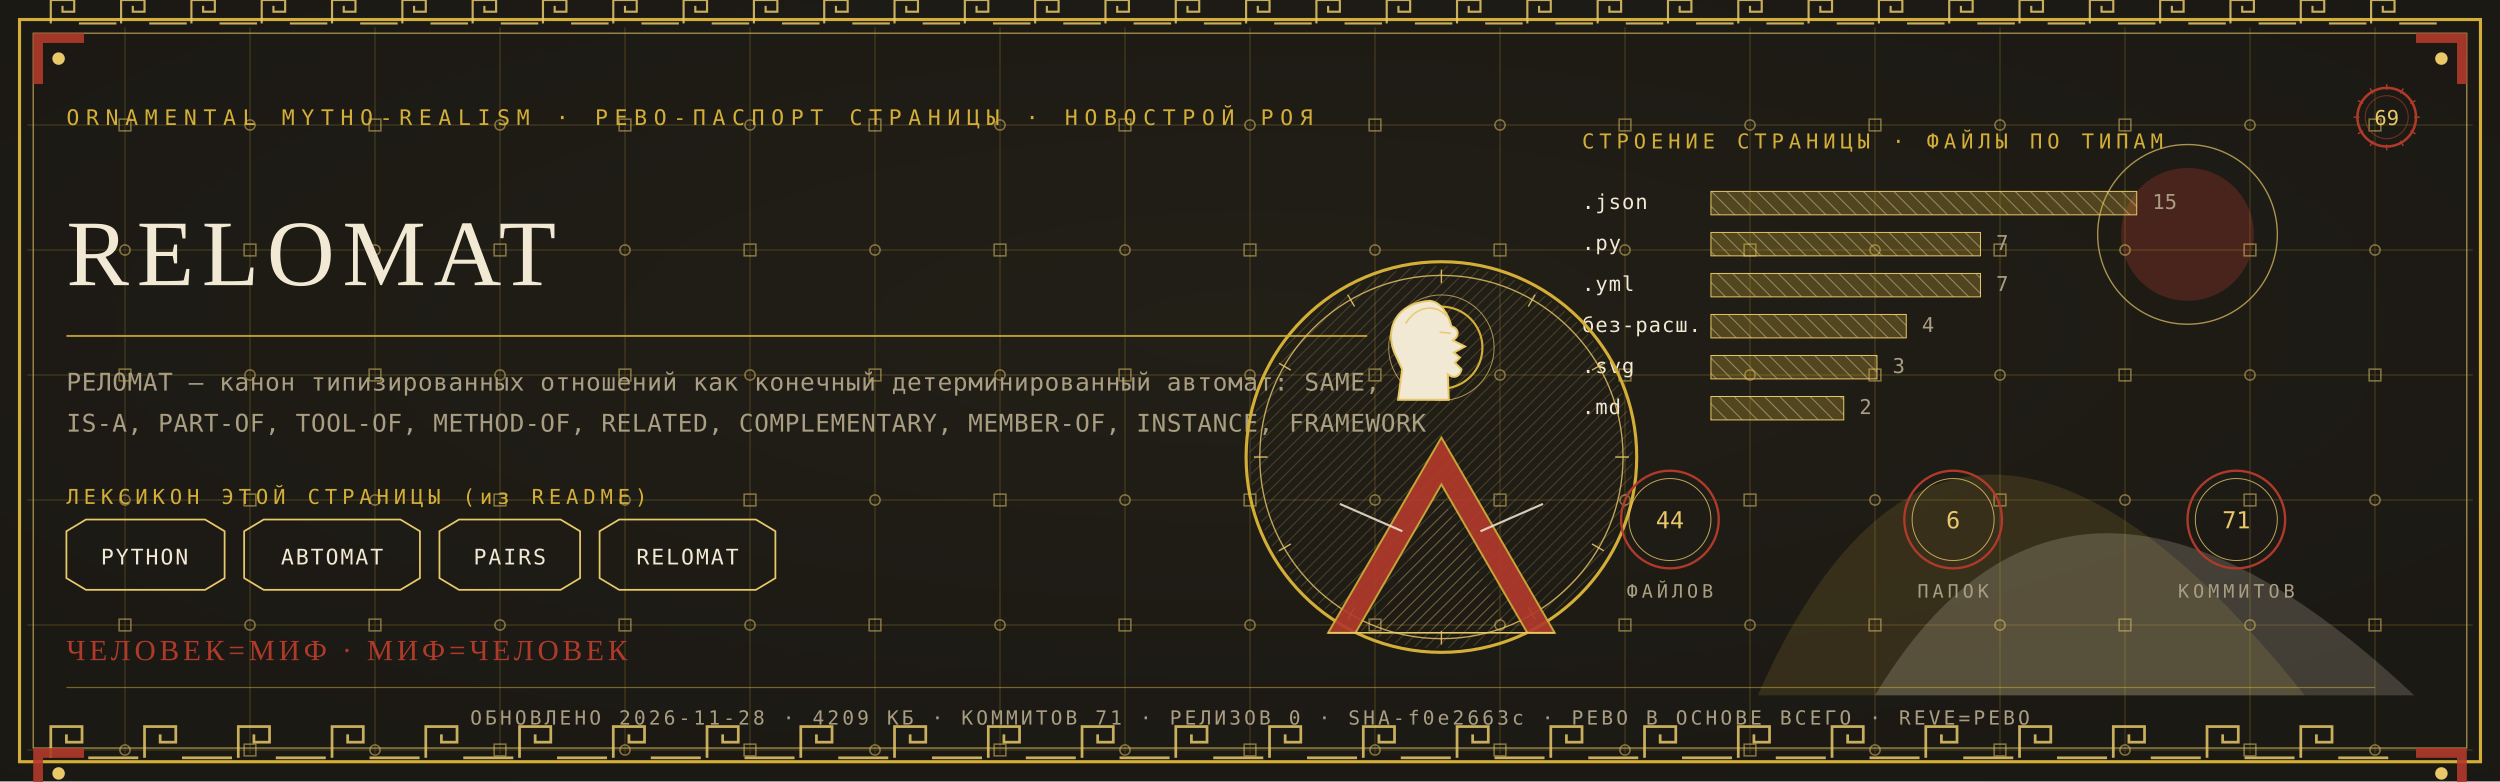
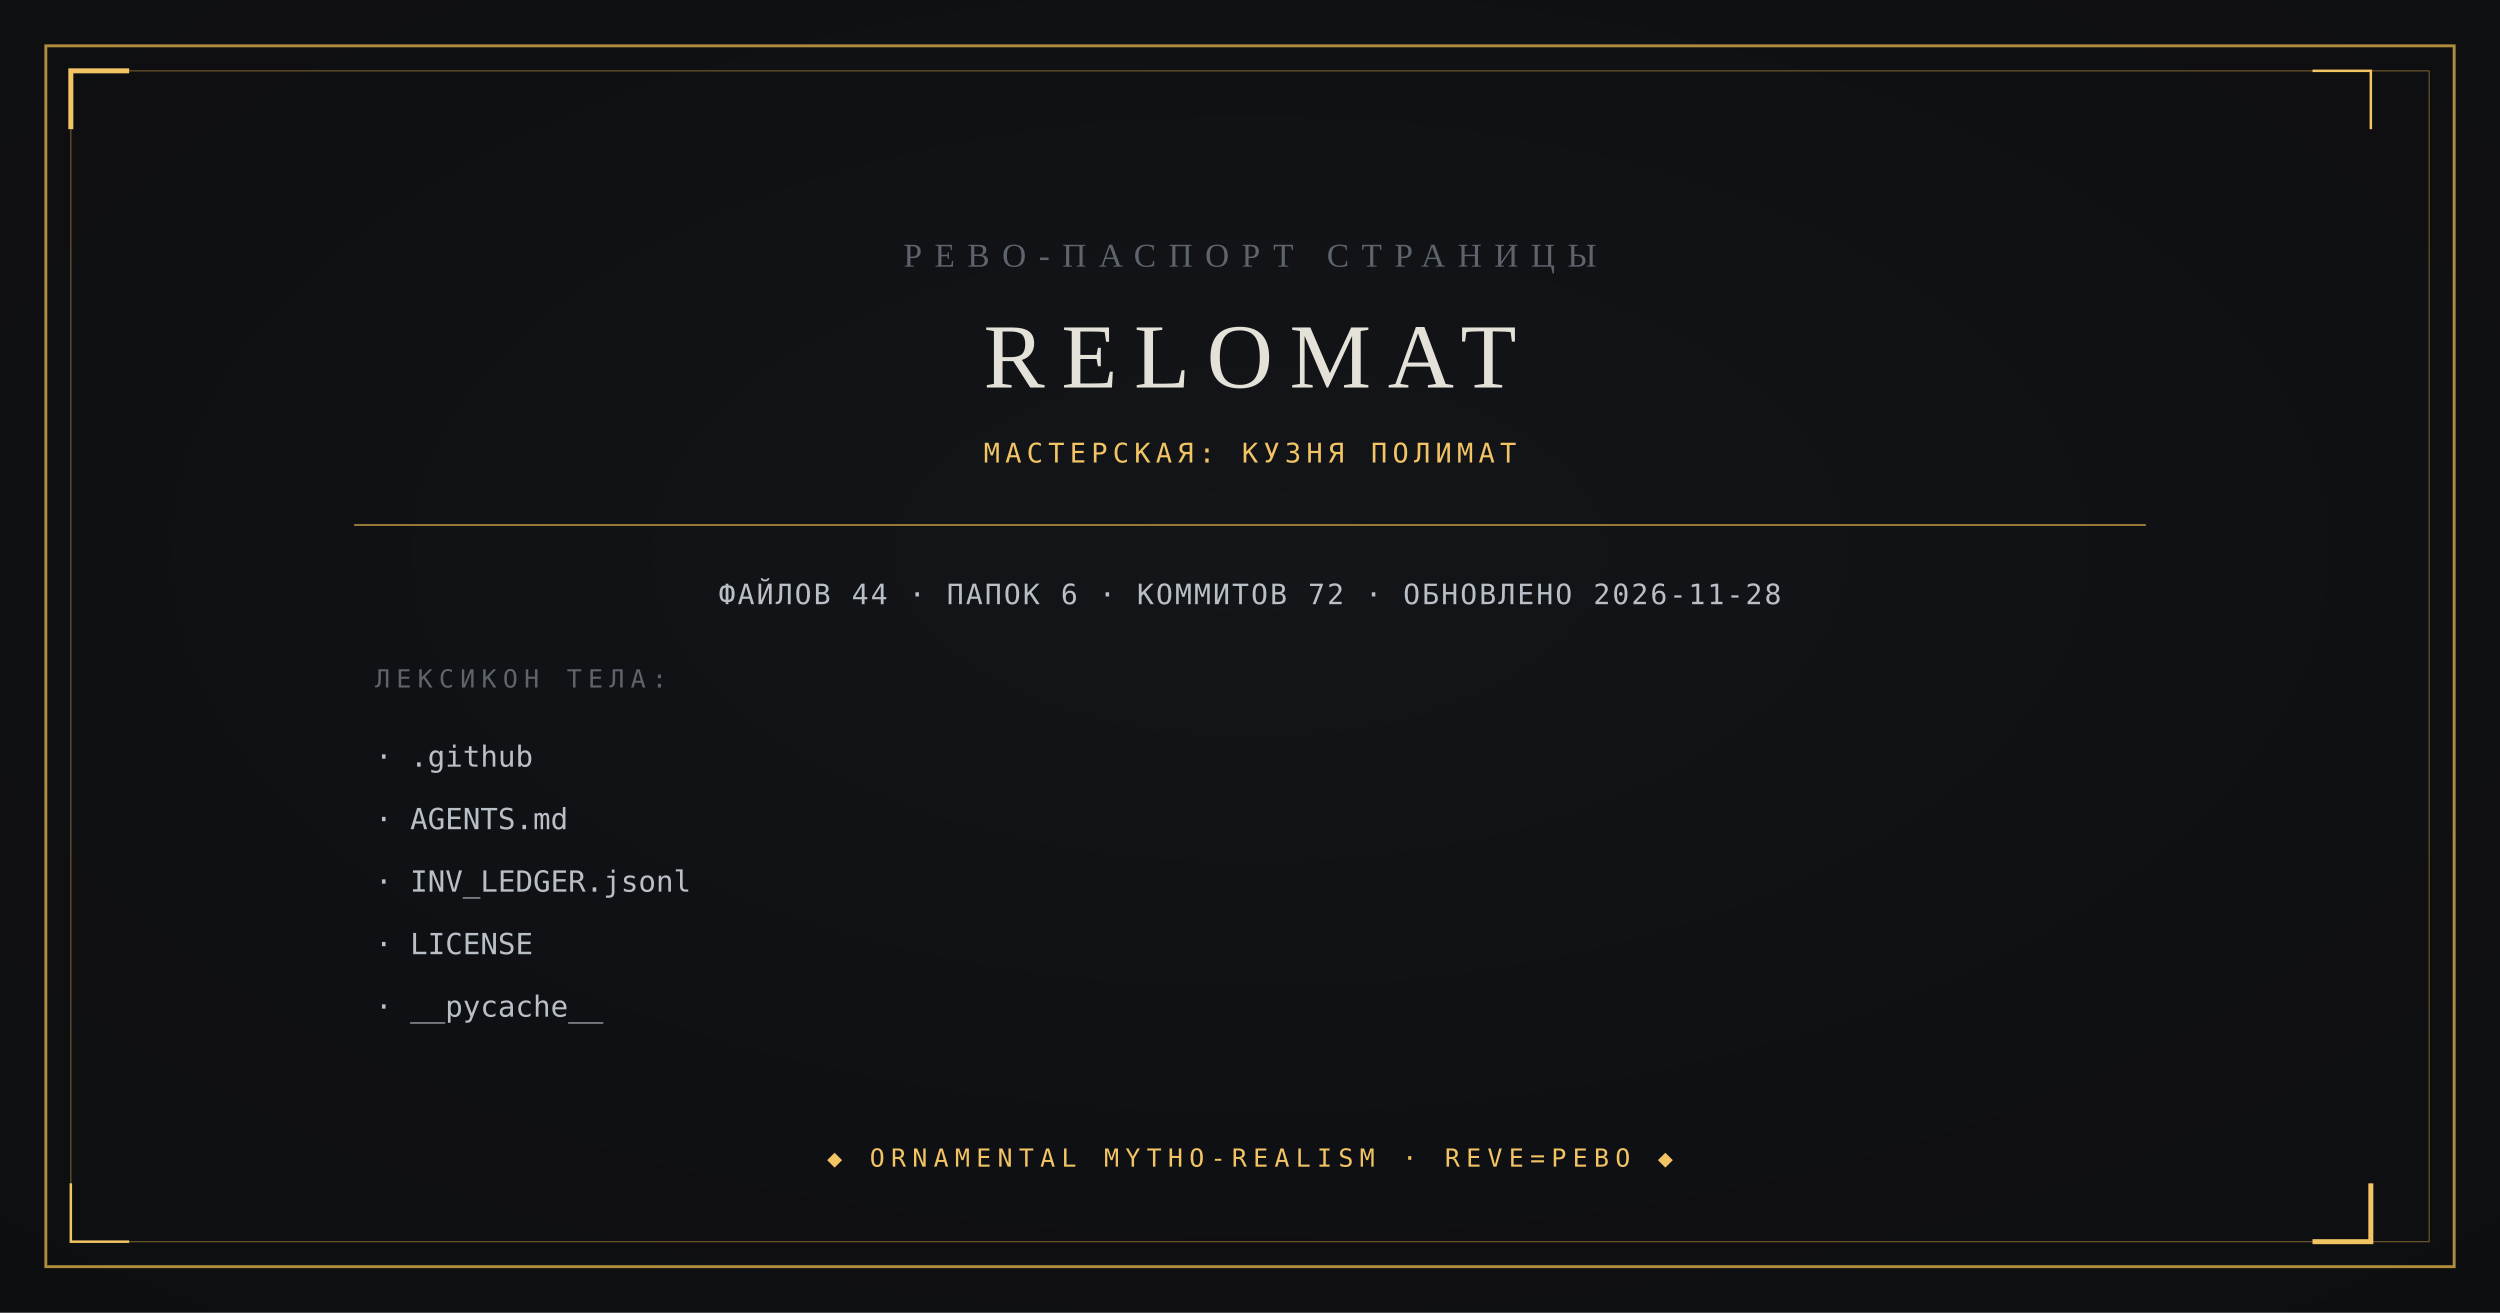
- <svg xmlns="http://www.w3.org/2000/svg" viewBox="0 0 1280 400" width="1280" height="400">
-   <defs>
-     <radialGradient id="rp69" cx="0.5" cy="0.42" r="1.1">
-       <stop offset="0" stop-color="#232017" />
-       <stop offset="1" stop-color="#171512" />
-     </radialGradient>
-     <pattern id="hatchm" width="4.2" height="4.2" patternUnits="userSpaceOnUse" patternTransform="rotate(45)">
-       <rect width="4.2" height="4.2" fill="none" />
-       <line x1="0" y1="0" x2="0" y2="4.2" stroke="#E8C868" stroke-width="0.5" />
-     </pattern>
-     <pattern id="hatchv" width="5.5" height="5.5" patternUnits="userSpaceOnUse" patternTransform="rotate(-45)">
-       <rect width="5.5" height="5.5" fill="none" />
-       <line x1="0" y1="0" x2="0" y2="5.5" stroke="#F2E9D4" stroke-width="0.5" />
-     </pattern>
-   </defs>
-   <rect width="1280" height="400" fill="#171512" />
-   <rect width="1280" height="400" fill="url(#rp69)" opacity="0.94" />
-   <path d="M 900 356 Q 1000 130 1180 356 Z" fill="#D4AF37" opacity="0.14" />
-   <path d="M 960 356 Q 1060 190 1236 356 Z" fill="#F2E9D4" opacity="0.18" />
-   <circle cx="1120" cy="120" r="34" fill="#B03A2A" opacity="0.30" />
-   <circle cx="1120" cy="120" r="46" fill="none" stroke="#E8C868" stroke-width="0.7" opacity="0.7" />
-   <g stroke="#D4AF37" stroke-width="0.45" opacity="0.30">
-     <line x1="64" y1="14" x2="64" y2="386" />
-     <line x1="128" y1="14" x2="128" y2="386" />
-     <line x1="192" y1="14" x2="192" y2="386" />
-     <line x1="256" y1="14" x2="256" y2="386" />
-     <line x1="320" y1="14" x2="320" y2="386" />
-     <line x1="384" y1="14" x2="384" y2="386" />
-     <line x1="448" y1="14" x2="448" y2="386" />
-     <line x1="512" y1="14" x2="512" y2="386" />
-     <line x1="576" y1="14" x2="576" y2="386" />
-     <line x1="640" y1="14" x2="640" y2="386" />
-     <line x1="704" y1="14" x2="704" y2="386" />
-     <line x1="768" y1="14" x2="768" y2="386" />
-     <line x1="832" y1="14" x2="832" y2="386" />
-     <line x1="896" y1="14" x2="896" y2="386" />
-     <line x1="960" y1="14" x2="960" y2="386" />
-     <line x1="1024" y1="14" x2="1024" y2="386" />
-     <line x1="1088" y1="14" x2="1088" y2="386" />
-     <line x1="1152" y1="14" x2="1152" y2="386" />
-     <line x1="1216" y1="14" x2="1216" y2="386" />
-     <line x1="14" y1="64" x2="1266" y2="64" />
-     <line x1="14" y1="128" x2="1266" y2="128" />
-     <line x1="14" y1="192" x2="1266" y2="192" />
-     <line x1="14" y1="256" x2="1266" y2="256" />
-     <line x1="14" y1="320" x2="1266" y2="320" />
-     <line x1="14" y1="384" x2="1266" y2="384" />
-   </g>
-   <g fill="none" stroke="#E8C868" stroke-width="0.8" opacity="0.5">
-     <rect x="61" y="61" width="6" height="6" />
-     <circle cx="64" cy="128" r="2.6" />
-     <rect x="61" y="189" width="6" height="6" />
-     <circle cx="64" cy="256" r="2.6" />
-     <rect x="61" y="317" width="6" height="6" />
-     <circle cx="64" cy="384" r="2.6" />
-     <circle cx="128" cy="64" r="2.6" />
-     <rect x="125" y="125" width="6" height="6" />
-     <circle cx="128" cy="192" r="2.6" />
-     <rect x="125" y="253" width="6" height="6" />
-     <circle cx="128" cy="320" r="2.6" />
-     <rect x="125" y="381" width="6" height="6" />
-     <rect x="189" y="61" width="6" height="6" />
-     <circle cx="192" cy="128" r="2.6" />
-     <rect x="189" y="189" width="6" height="6" />
-     <circle cx="192" cy="256" r="2.6" />
-     <rect x="189" y="317" width="6" height="6" />
-     <circle cx="192" cy="384" r="2.6" />
-     <circle cx="256" cy="64" r="2.6" />
-     <rect x="253" y="125" width="6" height="6" />
-     <circle cx="256" cy="192" r="2.6" />
-     <rect x="253" y="253" width="6" height="6" />
-     <circle cx="256" cy="320" r="2.6" />
-     <rect x="253" y="381" width="6" height="6" />
-     <rect x="317" y="61" width="6" height="6" />
-     <circle cx="320" cy="128" r="2.6" />
-     <rect x="317" y="189" width="6" height="6" />
-     <circle cx="320" cy="256" r="2.6" />
-     <rect x="317" y="317" width="6" height="6" />
-     <circle cx="320" cy="384" r="2.6" />
-     <circle cx="384" cy="64" r="2.6" />
-     <rect x="381" y="125" width="6" height="6" />
-     <circle cx="384" cy="192" r="2.6" />
-     <rect x="381" y="253" width="6" height="6" />
-     <circle cx="384" cy="320" r="2.6" />
-     <rect x="381" y="381" width="6" height="6" />
-     <rect x="445" y="61" width="6" height="6" />
-     <circle cx="448" cy="128" r="2.6" />
-     <rect x="445" y="189" width="6" height="6" />
-     <circle cx="448" cy="256" r="2.6" />
-     <rect x="445" y="317" width="6" height="6" />
-     <circle cx="448" cy="384" r="2.6" />
-     <circle cx="512" cy="64" r="2.6" />
-     <rect x="509" y="125" width="6" height="6" />
-     <circle cx="512" cy="192" r="2.6" />
-     <rect x="509" y="253" width="6" height="6" />
-     <circle cx="512" cy="320" r="2.6" />
-     <rect x="509" y="381" width="6" height="6" />
-     <rect x="573" y="61" width="6" height="6" />
-     <circle cx="576" cy="128" r="2.6" />
-     <rect x="573" y="189" width="6" height="6" />
-     <circle cx="576" cy="256" r="2.6" />
-     <rect x="573" y="317" width="6" height="6" />
-     <circle cx="576" cy="384" r="2.6" />
-     <circle cx="640" cy="64" r="2.6" />
-     <rect x="637" y="125" width="6" height="6" />
-     <circle cx="640" cy="192" r="2.6" />
-     <rect x="637" y="253" width="6" height="6" />
-     <circle cx="640" cy="320" r="2.6" />
-     <rect x="637" y="381" width="6" height="6" />
-     <rect x="701" y="61" width="6" height="6" />
-     <circle cx="704" cy="128" r="2.6" />
-     <rect x="701" y="189" width="6" height="6" />
-     <circle cx="704" cy="256" r="2.6" />
-     <rect x="701" y="317" width="6" height="6" />
-     <circle cx="704" cy="384" r="2.6" />
-     <circle cx="768" cy="64" r="2.6" />
-     <rect x="765" y="125" width="6" height="6" />
-     <circle cx="768" cy="192" r="2.6" />
-     <rect x="765" y="253" width="6" height="6" />
-     <circle cx="768" cy="320" r="2.6" />
-     <rect x="765" y="381" width="6" height="6" />
-     <rect x="829" y="61" width="6" height="6" />
-     <circle cx="832" cy="128" r="2.6" />
-     <rect x="829" y="189" width="6" height="6" />
-     <circle cx="832" cy="256" r="2.6" />
-     <rect x="829" y="317" width="6" height="6" />
-     <circle cx="832" cy="384" r="2.6" />
-     <circle cx="896" cy="64" r="2.6" />
-     <rect x="893" y="125" width="6" height="6" />
-     <circle cx="896" cy="192" r="2.6" />
-     <rect x="893" y="253" width="6" height="6" />
-     <circle cx="896" cy="320" r="2.6" />
-     <rect x="893" y="381" width="6" height="6" />
-     <rect x="957" y="61" width="6" height="6" />
-     <circle cx="960" cy="128" r="2.6" />
-     <rect x="957" y="189" width="6" height="6" />
-     <circle cx="960" cy="256" r="2.6" />
-     <rect x="957" y="317" width="6" height="6" />
-     <circle cx="960" cy="384" r="2.6" />
-     <circle cx="1024" cy="64" r="2.6" />
-     <rect x="1021" y="125" width="6" height="6" />
-     <circle cx="1024" cy="192" r="2.6" />
-     <rect x="1021" y="253" width="6" height="6" />
-     <circle cx="1024" cy="320" r="2.6" />
-     <rect x="1021" y="381" width="6" height="6" />
-     <rect x="1085" y="61" width="6" height="6" />
-     <circle cx="1088" cy="128" r="2.6" />
-     <rect x="1085" y="189" width="6" height="6" />
-     <circle cx="1088" cy="256" r="2.6" />
-     <rect x="1085" y="317" width="6" height="6" />
-     <circle cx="1088" cy="384" r="2.6" />
-     <circle cx="1152" cy="64" r="2.6" />
-     <rect x="1149" y="125" width="6" height="6" />
-     <circle cx="1152" cy="192" r="2.6" />
-     <rect x="1149" y="253" width="6" height="6" />
-     <circle cx="1152" cy="320" r="2.6" />
-     <rect x="1149" y="381" width="6" height="6" />
-     <rect x="1213" y="61" width="6" height="6" />
-     <circle cx="1216" cy="128" r="2.6" />
-     <rect x="1213" y="189" width="6" height="6" />
-     <circle cx="1216" cy="256" r="2.6" />
-     <rect x="1213" y="317" width="6" height="6" />
-     <circle cx="1216" cy="384" r="2.6" />
-   </g>
-   <rect x="10" y="10" width="1260" height="380" fill="none" stroke="#D4AF37" stroke-width="1.6" />
-   <rect x="17" y="17" width="1246" height="366" fill="none" stroke="#E8C868" stroke-width="0.6" opacity="0.75" />
-   <g fill="none" stroke="#E8C868" stroke-width="1.4" opacity="0.85">
-     <path d="M 26 388 L 26 372 L 42 372 L 42 380.0 L 34.0 380.0 L 34.0 376.0" />
-     <line x1="45.2" y1="388" x2="70.8" y2="388" />
-     <path d="M 74 388 L 74 372 L 90 372 L 90 380.0 L 82.0 380.0 L 82.0 376.0" />
-     <line x1="93.2" y1="388" x2="118.8" y2="388" />
-     <path d="M 122 388 L 122 372 L 138 372 L 138 380.0 L 130.0 380.0 L 130.0 376.0" />
-     <line x1="141.2" y1="388" x2="166.8" y2="388" />
-     <path d="M 170 388 L 170 372 L 186 372 L 186 380.0 L 178.0 380.0 L 178.0 376.0" />
-     <line x1="189.2" y1="388" x2="214.8" y2="388" />
-     <path d="M 218 388 L 218 372 L 234 372 L 234 380.0 L 226.0 380.0 L 226.0 376.0" />
-     <line x1="237.2" y1="388" x2="262.8" y2="388" />
-     <path d="M 266 388 L 266 372 L 282 372 L 282 380.0 L 274.0 380.0 L 274.0 376.0" />
-     <line x1="285.2" y1="388" x2="310.8" y2="388" />
-     <path d="M 314 388 L 314 372 L 330 372 L 330 380.0 L 322.0 380.0 L 322.0 376.0" />
-     <line x1="333.2" y1="388" x2="358.8" y2="388" />
-     <path d="M 362 388 L 362 372 L 378 372 L 378 380.0 L 370.0 380.0 L 370.0 376.0" />
-     <line x1="381.2" y1="388" x2="406.8" y2="388" />
-     <path d="M 410 388 L 410 372 L 426 372 L 426 380.0 L 418.0 380.0 L 418.0 376.0" />
-     <line x1="429.2" y1="388" x2="454.8" y2="388" />
-     <path d="M 458 388 L 458 372 L 474 372 L 474 380.0 L 466.0 380.0 L 466.0 376.0" />
-     <line x1="477.2" y1="388" x2="502.8" y2="388" />
-     <path d="M 506 388 L 506 372 L 522 372 L 522 380.0 L 514.0 380.0 L 514.0 376.0" />
-     <line x1="525.2" y1="388" x2="550.8" y2="388" />
-     <path d="M 554 388 L 554 372 L 570 372 L 570 380.0 L 562.0 380.0 L 562.0 376.0" />
-     <line x1="573.2" y1="388" x2="598.8" y2="388" />
-     <path d="M 602 388 L 602 372 L 618 372 L 618 380.0 L 610.0 380.0 L 610.0 376.0" />
-     <line x1="621.2" y1="388" x2="646.8" y2="388" />
-     <path d="M 650 388 L 650 372 L 666 372 L 666 380.0 L 658.0 380.0 L 658.0 376.0" />
-     <line x1="669.2" y1="388" x2="694.8" y2="388" />
-     <path d="M 698 388 L 698 372 L 714 372 L 714 380.0 L 706.0 380.0 L 706.0 376.0" />
-     <line x1="717.2" y1="388" x2="742.8" y2="388" />
-     <path d="M 746 388 L 746 372 L 762 372 L 762 380.0 L 754.0 380.0 L 754.0 376.0" />
-     <line x1="765.2" y1="388" x2="790.8" y2="388" />
-     <path d="M 794 388 L 794 372 L 810 372 L 810 380.0 L 802.0 380.0 L 802.0 376.0" />
-     <line x1="813.2" y1="388" x2="838.8" y2="388" />
-     <path d="M 842 388 L 842 372 L 858 372 L 858 380.0 L 850.0 380.0 L 850.0 376.0" />
-     <line x1="861.2" y1="388" x2="886.8" y2="388" />
-     <path d="M 890 388 L 890 372 L 906 372 L 906 380.0 L 898.0 380.0 L 898.0 376.0" />
-     <line x1="909.2" y1="388" x2="934.8" y2="388" />
-     <path d="M 938 388 L 938 372 L 954 372 L 954 380.0 L 946.0 380.0 L 946.0 376.0" />
-     <line x1="957.2" y1="388" x2="982.8" y2="388" />
-     <path d="M 986 388 L 986 372 L 1002 372 L 1002 380.0 L 994.0 380.0 L 994.0 376.0" />
-     <line x1="1005.2" y1="388" x2="1030.8" y2="388" />
-     <path d="M 1034 388 L 1034 372 L 1050 372 L 1050 380.0 L 1042.0 380.0 L 1042.0 376.0" />
-     <line x1="1053.2" y1="388" x2="1078.8" y2="388" />
-     <path d="M 1082 388 L 1082 372 L 1098 372 L 1098 380.0 L 1090.0 380.0 L 1090.0 376.0" />
-     <line x1="1101.2" y1="388" x2="1126.8" y2="388" />
-     <path d="M 1130 388 L 1130 372 L 1146 372 L 1146 380.0 L 1138.0 380.0 L 1138.0 376.0" />
-     <line x1="1149.2" y1="388" x2="1174.8" y2="388" />
-     <path d="M 1178 388 L 1178 372 L 1194 372 L 1194 380.0 L 1186.0 380.0 L 1186.0 376.0" />
-     <line x1="1197.2" y1="388" x2="1222.8" y2="388" />
-   </g>
-   <g fill="none" stroke="#E8C868" stroke-width="1.1" opacity="0.85">
-     <path d="M 26 12 L 26 0 L 38 0 L 38 6.0 L 32.0 6.0 L 32.0 3.0" />
-     <line x1="40.4" y1="12" x2="59.6" y2="12" />
-     <path d="M 62 12 L 62 0 L 74 0 L 74 6.0 L 68.0 6.0 L 68.0 3.0" />
-     <line x1="76.4" y1="12" x2="95.6" y2="12" />
-     <path d="M 98 12 L 98 0 L 110 0 L 110 6.0 L 104.0 6.0 L 104.0 3.0" />
-     <line x1="112.4" y1="12" x2="131.6" y2="12" />
-     <path d="M 134 12 L 134 0 L 146 0 L 146 6.0 L 140.0 6.0 L 140.0 3.0" />
-     <line x1="148.4" y1="12" x2="167.6" y2="12" />
-     <path d="M 170 12 L 170 0 L 182 0 L 182 6.0 L 176.0 6.0 L 176.0 3.0" />
-     <line x1="184.4" y1="12" x2="203.6" y2="12" />
-     <path d="M 206 12 L 206 0 L 218 0 L 218 6.0 L 212.0 6.0 L 212.0 3.0" />
-     <line x1="220.4" y1="12" x2="239.6" y2="12" />
-     <path d="M 242 12 L 242 0 L 254 0 L 254 6.0 L 248.0 6.0 L 248.0 3.0" />
-     <line x1="256.4" y1="12" x2="275.6" y2="12" />
-     <path d="M 278 12 L 278 0 L 290 0 L 290 6.0 L 284.0 6.0 L 284.0 3.0" />
-     <line x1="292.4" y1="12" x2="311.6" y2="12" />
-     <path d="M 314 12 L 314 0 L 326 0 L 326 6.0 L 320.0 6.0 L 320.0 3.0" />
-     <line x1="328.4" y1="12" x2="347.6" y2="12" />
-     <path d="M 350 12 L 350 0 L 362 0 L 362 6.0 L 356.0 6.0 L 356.0 3.0" />
-     <line x1="364.4" y1="12" x2="383.6" y2="12" />
-     <path d="M 386 12 L 386 0 L 398 0 L 398 6.0 L 392.0 6.0 L 392.0 3.0" />
-     <line x1="400.4" y1="12" x2="419.6" y2="12" />
-     <path d="M 422 12 L 422 0 L 434 0 L 434 6.0 L 428.0 6.0 L 428.0 3.0" />
-     <line x1="436.4" y1="12" x2="455.6" y2="12" />
-     <path d="M 458 12 L 458 0 L 470 0 L 470 6.0 L 464.0 6.0 L 464.0 3.0" />
-     <line x1="472.4" y1="12" x2="491.6" y2="12" />
-     <path d="M 494 12 L 494 0 L 506 0 L 506 6.0 L 500.0 6.0 L 500.0 3.0" />
-     <line x1="508.4" y1="12" x2="527.6" y2="12" />
-     <path d="M 530 12 L 530 0 L 542 0 L 542 6.0 L 536.0 6.0 L 536.0 3.0" />
-     <line x1="544.4" y1="12" x2="563.6" y2="12" />
-     <path d="M 566 12 L 566 0 L 578 0 L 578 6.0 L 572.0 6.0 L 572.0 3.0" />
-     <line x1="580.4" y1="12" x2="599.6" y2="12" />
-     <path d="M 602 12 L 602 0 L 614 0 L 614 6.0 L 608.0 6.0 L 608.0 3.0" />
-     <line x1="616.4" y1="12" x2="635.6" y2="12" />
-     <path d="M 638 12 L 638 0 L 650 0 L 650 6.0 L 644.0 6.0 L 644.0 3.0" />
-     <line x1="652.4" y1="12" x2="671.6" y2="12" />
-     <path d="M 674 12 L 674 0 L 686 0 L 686 6.0 L 680.0 6.0 L 680.0 3.0" />
-     <line x1="688.4" y1="12" x2="707.6" y2="12" />
-     <path d="M 710 12 L 710 0 L 722 0 L 722 6.0 L 716.0 6.0 L 716.0 3.0" />
-     <line x1="724.4" y1="12" x2="743.6" y2="12" />
-     <path d="M 746 12 L 746 0 L 758 0 L 758 6.0 L 752.0 6.0 L 752.0 3.0" />
-     <line x1="760.4" y1="12" x2="779.6" y2="12" />
-     <path d="M 782 12 L 782 0 L 794 0 L 794 6.0 L 788.0 6.0 L 788.0 3.0" />
-     <line x1="796.4" y1="12" x2="815.6" y2="12" />
-     <path d="M 818 12 L 818 0 L 830 0 L 830 6.0 L 824.0 6.0 L 824.0 3.0" />
-     <line x1="832.4" y1="12" x2="851.6" y2="12" />
-     <path d="M 854 12 L 854 0 L 866 0 L 866 6.0 L 860.0 6.0 L 860.0 3.0" />
-     <line x1="868.4" y1="12" x2="887.6" y2="12" />
-     <path d="M 890 12 L 890 0 L 902 0 L 902 6.0 L 896.0 6.0 L 896.0 3.0" />
-     <line x1="904.4" y1="12" x2="923.6" y2="12" />
-     <path d="M 926 12 L 926 0 L 938 0 L 938 6.0 L 932.0 6.0 L 932.0 3.0" />
-     <line x1="940.4" y1="12" x2="959.6" y2="12" />
-     <path d="M 962 12 L 962 0 L 974 0 L 974 6.0 L 968.0 6.0 L 968.0 3.0" />
-     <line x1="976.4" y1="12" x2="995.6" y2="12" />
-     <path d="M 998 12 L 998 0 L 1010 0 L 1010 6.0 L 1004.0 6.0 L 1004.0 3.0" />
-     <line x1="1012.4" y1="12" x2="1031.6" y2="12" />
-     <path d="M 1034 12 L 1034 0 L 1046 0 L 1046 6.0 L 1040.0 6.0 L 1040.0 3.0" />
-     <line x1="1048.4" y1="12" x2="1067.6" y2="12" />
-     <path d="M 1070 12 L 1070 0 L 1082 0 L 1082 6.0 L 1076.0 6.0 L 1076.0 3.0" />
-     <line x1="1084.4" y1="12" x2="1103.6" y2="12" />
-     <path d="M 1106 12 L 1106 0 L 1118 0 L 1118 6.0 L 1112.0 6.0 L 1112.0 3.0" />
-     <line x1="1120.4" y1="12" x2="1139.6" y2="12" />
-     <path d="M 1142 12 L 1142 0 L 1154 0 L 1154 6.0 L 1148.0 6.0 L 1148.0 3.0" />
-     <line x1="1156.4" y1="12" x2="1175.6" y2="12" />
-     <path d="M 1178 12 L 1178 0 L 1190 0 L 1190 6.0 L 1184.0 6.0 L 1184.0 3.0" />
-     <line x1="1192.4" y1="12" x2="1211.6" y2="12" />
-     <path d="M 1214 12 L 1214 0 L 1226 0 L 1226 6.0 L 1220.0 6.0 L 1220.0 3.0" />
-     <line x1="1228.4" y1="12" x2="1247.6" y2="12" />
-   </g>
-   <g transform="translate(17,17) scale(1,1)">
-     <path d="M 0 0 L 26 0 L 26 5 L 5 5 L 5 26 L 0 26 Z" fill="#B03A2A" opacity="0.9" />
-     <circle cx="13" cy="13" r="3.2" fill="#E8C868" />
-   </g>
-   <g transform="translate(1263,17) scale(-1,1)">
-     <path d="M 0 0 L 26 0 L 26 5 L 5 5 L 5 26 L 0 26 Z" fill="#B03A2A" opacity="0.9" />
-     <circle cx="13" cy="13" r="3.2" fill="#E8C868" />
-   </g>
-   <g transform="translate(17,383) scale(1,1)">
-     <path d="M 0 0 L 26 0 L 26 5 L 5 5 L 5 26 L 0 26 Z" fill="#B03A2A" opacity="0.9" />
-     <circle cx="13" cy="13" r="3.2" fill="#E8C868" />
-   </g>
-   <g transform="translate(1263,383) scale(-1,1)">
-     <path d="M 0 0 L 26 0 L 26 5 L 5 5 L 5 26 L 0 26 Z" fill="#B03A2A" opacity="0.9" />
-     <circle cx="13" cy="13" r="3.2" fill="#E8C868" />
-   </g>
-   <text x="34" y="64" font-family="'Cascadia Mono', ui-monospace, Consolas, monospace" font-size="11" fill="#D4AF37" letter-spacing="3.4">ORNAMENTAL MYTHO-REALISM · РЕВО-ПАСПОРТ СТРАНИЦЫ · НОВОСТРОЙ РОЯ</text>
-   <g transform="translate(1222,60)">
-     <circle r="15" fill="none" stroke="#B03A2A" stroke-width="1.3" />
-     <circle r="11" fill="none" stroke="#B03A2A" stroke-width="0.55" opacity="0.6" />
-     <text y="4" text-anchor="middle" font-family="'Cascadia Mono', ui-monospace, Consolas, monospace" font-size="10.5" fill="#E8C868">69</text>
-     <g stroke="#B03A2A" stroke-width="0.7">
-       <line x1="0" y1="-17" x2="0" y2="-14" transform="rotate(0)" />
-       <line x1="0" y1="-17" x2="0" y2="-14" transform="rotate(30)" />
-       <line x1="0" y1="-17" x2="0" y2="-14" transform="rotate(60)" />
-       <line x1="0" y1="-17" x2="0" y2="-14" transform="rotate(90)" />
-       <line x1="0" y1="-17" x2="0" y2="-14" transform="rotate(120)" />
-       <line x1="0" y1="-17" x2="0" y2="-14" transform="rotate(150)" />
-       <line x1="0" y1="-17" x2="0" y2="-14" transform="rotate(180)" />
-       <line x1="0" y1="-17" x2="0" y2="-14" transform="rotate(210)" />
-       <line x1="0" y1="-17" x2="0" y2="-14" transform="rotate(240)" />
-       <line x1="0" y1="-17" x2="0" y2="-14" transform="rotate(270)" />
-       <line x1="0" y1="-17" x2="0" y2="-14" transform="rotate(300)" />
-       <line x1="0" y1="-17" x2="0" y2="-14" transform="rotate(330)" />
-     </g>
-   </g>
-   <text x="34" y="146" font-family="Georgia, 'Times New Roman', serif" font-size="48.0" fill="#F2E9D4" letter-spacing="4">RELOMAT</text>
-   <line x1="34" y1="172" x2="700" y2="172" stroke="#D4AF37" stroke-width="1" opacity="0.85" />
-   <text x="34" y="200" font-family="'Cascadia Mono', ui-monospace, Consolas, monospace" font-size="12.5" fill="#A99E82" letter-spacing="0.3">РЕЛОМАТ — канон типизированных отношений как конечный детерминированный автомат: SAME,</text>
-   <text x="34" y="221" font-family="'Cascadia Mono', ui-monospace, Consolas, monospace" font-size="12.5" fill="#A99E82" letter-spacing="0.3">IS-A, PART-OF, TOOL-OF, METHOD-OF, RELATED, COMPLEMENTARY, MEMBER-OF, INSTANCE, FRAMEWORK</text>
-   <text x="34" y="258" font-family="'Cascadia Mono', ui-monospace, Consolas, monospace" font-size="10.5" fill="#D4AF37" letter-spacing="2.5">ЛЕКСИКОН ЭТОЙ СТРАНИЦЫ (из README)</text>
-   <path d="M 34 272 L 44 266 L 105 266 L 115 272 L 115 296 L 105 302 L 44 302 L 34 296 Z" fill="none" stroke="#E8C868" stroke-width="0.9" />
-   <text x="74" y="289" text-anchor="middle" font-family="'Cascadia Mono', ui-monospace, Consolas, monospace" font-size="11" fill="#F2E9D4" letter-spacing="1">PYTHON</text>
-   <path d="M 125 272 L 135 266 L 205 266 L 215 272 L 215 296 L 205 302 L 135 302 L 125 296 Z" fill="none" stroke="#E8C868" stroke-width="0.9" />
-   <text x="170" y="289" text-anchor="middle" font-family="'Cascadia Mono', ui-monospace, Consolas, monospace" font-size="11" fill="#F2E9D4" letter-spacing="1">АВТОМАТ</text>
-   <path d="M 225 272 L 235 266 L 287 266 L 297 272 L 297 296 L 287 302 L 235 302 L 225 296 Z" fill="none" stroke="#E8C868" stroke-width="0.9" />
-   <text x="261" y="289" text-anchor="middle" font-family="'Cascadia Mono', ui-monospace, Consolas, monospace" font-size="11" fill="#F2E9D4" letter-spacing="1">PAIRS</text>
-   <path d="M 307 272 L 317 266 L 387 266 L 397 272 L 397 296 L 387 302 L 317 302 L 307 296 Z" fill="none" stroke="#E8C868" stroke-width="0.9" />
-   <text x="352" y="289" text-anchor="middle" font-family="'Cascadia Mono', ui-monospace, Consolas, monospace" font-size="11" fill="#F2E9D4" letter-spacing="1">RELOMAT</text>
-   <text x="810" y="76" font-family="'Cascadia Mono', ui-monospace, Consolas, monospace" font-size="10.5" fill="#D4AF37" letter-spacing="2.5">СТРОЕНИЕ СТРАНИЦЫ · ФАЙЛЫ ПО ТИПАМ</text>
-   <text x="810" y="107" font-family="'Cascadia Mono', ui-monospace, Consolas, monospace" font-size="10.5" fill="#F2E9D4" letter-spacing="0.5">.json</text>
-   <rect x="876" y="98" width="218" height="12" fill="url(#hatchv)" opacity="0.9" />
-   <rect x="876" y="98" width="218" height="12" fill="#D4AF37" opacity="0.28" />
-   <rect x="876" y="98" width="218" height="12" fill="none" stroke="#E8C868" stroke-width="0.5" />
-   <text x="1102" y="107" font-family="'Cascadia Mono', ui-monospace, Consolas, monospace" font-size="10.5" fill="#A99E82">15</text>
-   <text x="810" y="128" font-family="'Cascadia Mono', ui-monospace, Consolas, monospace" font-size="10.5" fill="#F2E9D4" letter-spacing="0.5">.py</text>
-   <rect x="876" y="119" width="138" height="12" fill="url(#hatchv)" opacity="0.9" />
-   <rect x="876" y="119" width="138" height="12" fill="#D4AF37" opacity="0.28" />
-   <rect x="876" y="119" width="138" height="12" fill="none" stroke="#E8C868" stroke-width="0.5" />
-   <text x="1022" y="128" font-family="'Cascadia Mono', ui-monospace, Consolas, monospace" font-size="10.5" fill="#A99E82">7</text>
-   <text x="810" y="149" font-family="'Cascadia Mono', ui-monospace, Consolas, monospace" font-size="10.5" fill="#F2E9D4" letter-spacing="0.5">.yml</text>
-   <rect x="876" y="140" width="138" height="12" fill="url(#hatchv)" opacity="0.9" />
-   <rect x="876" y="140" width="138" height="12" fill="#D4AF37" opacity="0.28" />
-   <rect x="876" y="140" width="138" height="12" fill="none" stroke="#E8C868" stroke-width="0.5" />
-   <text x="1022" y="149" font-family="'Cascadia Mono', ui-monospace, Consolas, monospace" font-size="10.5" fill="#A99E82">7</text>
-   <text x="810" y="170" font-family="'Cascadia Mono', ui-monospace, Consolas, monospace" font-size="10.5" fill="#F2E9D4" letter-spacing="0.5">без-расш.</text>
-   <rect x="876" y="161" width="100" height="12" fill="url(#hatchv)" opacity="0.9" />
-   <rect x="876" y="161" width="100" height="12" fill="#D4AF37" opacity="0.28" />
-   <rect x="876" y="161" width="100" height="12" fill="none" stroke="#E8C868" stroke-width="0.5" />
-   <text x="984" y="170" font-family="'Cascadia Mono', ui-monospace, Consolas, monospace" font-size="10.5" fill="#A99E82">4</text>
-   <text x="810" y="191" font-family="'Cascadia Mono', ui-monospace, Consolas, monospace" font-size="10.5" fill="#F2E9D4" letter-spacing="0.5">.svg</text>
-   <rect x="876" y="182" width="85" height="12" fill="url(#hatchv)" opacity="0.9" />
-   <rect x="876" y="182" width="85" height="12" fill="#D4AF37" opacity="0.28" />
-   <rect x="876" y="182" width="85" height="12" fill="none" stroke="#E8C868" stroke-width="0.5" />
-   <text x="969" y="191" font-family="'Cascadia Mono', ui-monospace, Consolas, monospace" font-size="10.5" fill="#A99E82">3</text>
-   <text x="810" y="212" font-family="'Cascadia Mono', ui-monospace, Consolas, monospace" font-size="10.5" fill="#F2E9D4" letter-spacing="0.5">.md</text>
-   <rect x="876" y="203" width="68" height="12" fill="url(#hatchv)" opacity="0.9" />
-   <rect x="876" y="203" width="68" height="12" fill="#D4AF37" opacity="0.28" />
-   <rect x="876" y="203" width="68" height="12" fill="none" stroke="#E8C868" stroke-width="0.5" />
-   <text x="952" y="212" font-family="'Cascadia Mono', ui-monospace, Consolas, monospace" font-size="10.5" fill="#A99E82">2</text>
-   <g transform="translate(738,234)">
-     <circle r="100" fill="none" stroke="#D4AF37" stroke-width="1.6" />
-     <circle r="93" fill="none" stroke="#E8C868" stroke-width="0.7" opacity="0.8" />
-     <circle r="98" fill="url(#hatchm)" opacity="0.4" />
-     <g stroke="#E8C868" stroke-width="0.7" opacity="0.9">
-       <line x1="0" y1="-96" x2="0" y2="-89" transform="rotate(0)" />
-       <line x1="0" y1="-96" x2="0" y2="-89" transform="rotate(30)" />
-       <line x1="0" y1="-96" x2="0" y2="-89" transform="rotate(60)" />
-       <line x1="0" y1="-96" x2="0" y2="-89" transform="rotate(90)" />
-       <line x1="0" y1="-96" x2="0" y2="-89" transform="rotate(120)" />
-       <line x1="0" y1="-96" x2="0" y2="-89" transform="rotate(150)" />
-       <line x1="0" y1="-96" x2="0" y2="-89" transform="rotate(180)" />
-       <line x1="0" y1="-96" x2="0" y2="-89" transform="rotate(210)" />
-       <line x1="0" y1="-96" x2="0" y2="-89" transform="rotate(240)" />
-       <line x1="0" y1="-96" x2="0" y2="-89" transform="rotate(270)" />
-       <line x1="0" y1="-96" x2="0" y2="-89" transform="rotate(300)" />
-       <line x1="0" y1="-96" x2="0" y2="-89" transform="rotate(330)" />
-     </g>
-     <circle cy="-56" r="21" fill="none" stroke="#D4AF37" stroke-width="1.1" />
-     <circle cy="-56" r="27" fill="none" stroke="#E8C868" stroke-width="0.5" opacity="0.7" />
-     <path d="M -6.0 -80.0 C -23.5 -78.7 -28.7 -65.7 -24.3 -54.0 L -20.1 -44.9 L -22.2 -29.3 L 3.8 -29.3 L 3.3 -42.3 C 6.9 -39.7 9.5 -41.5 10.3 -44.9 L 6.9 -48.3 L 9.5 -50.9 L 6.4 -53.5 L 12.1 -56.6 L 5.9 -59.7 C 9.5 -62.3 9.0 -65.7 5.1 -67.0 C 3.8 -72.7 -0.1 -79.5 -6.0 -80.0 Z" fill="#F2E9D4" stroke="#E8C868" stroke-width="1.0" />
-     <g fill="none" stroke="#E8C868" stroke-width="0.8" opacity="0.95">
-       <path d="M -18.3 -68.3 C -13.1 -77.4 -2.7 -78.7 2.5 -72.2" />
-       <path d="M -0.9 -63.9 L 4.8 -63.4" />
-     </g>
-     <path d="M -58.0 90.0 L 0 -10.0 L 58.0 90.0 L 44.0 90.0 L 0 14.0 L -44.0 90.0 Z" fill="#B03A2A" opacity="0.92" stroke="#D4AF37" stroke-width="1.0" />
-     <path d="M -34.0 88.0 L 0 20.0 L 34.0 88.0" fill="url(#hatchm)" opacity="0.5" stroke="none" />
-     <path d="M -58.0 90.0 L 58.0 90.0" fill="none" stroke="#E8C868" stroke-width="0.8" />
-     <path d="M -52.0 24.0 L -20.0 38.0" fill="none" stroke="#F2E9D4" stroke-width="1.1" opacity="0.85" />
-     <path d="M 52.0 24.0 L 20.0 38.0" fill="none" stroke="#F2E9D4" stroke-width="1.1" opacity="0.85" />
-   </g>
-   <g transform="translate(855,266)">
-     <circle r="25" fill="none" stroke="#B03A2A" stroke-width="1.2" />
-     <circle r="21" fill="none" stroke="#E8C868" stroke-width="0.5" opacity="0.8" />
-     <text y="4.5" text-anchor="middle" font-family="'Cascadia Mono', ui-monospace, Consolas, monospace" font-size="12" fill="#E8C868">44</text>
-     <text y="40" text-anchor="middle" font-family="'Cascadia Mono', ui-monospace, Consolas, monospace" font-size="9.5" fill="#A99E82" letter-spacing="2">ФАЙЛОВ</text>
-   </g>
-   <g transform="translate(1000,266)">
-     <circle r="25" fill="none" stroke="#B03A2A" stroke-width="1.2" />
-     <circle r="21" fill="none" stroke="#E8C868" stroke-width="0.5" opacity="0.8" />
-     <text y="4.5" text-anchor="middle" font-family="'Cascadia Mono', ui-monospace, Consolas, monospace" font-size="12" fill="#E8C868">6</text>
-     <text y="40" text-anchor="middle" font-family="'Cascadia Mono', ui-monospace, Consolas, monospace" font-size="9.5" fill="#A99E82" letter-spacing="2">ПАПОК</text>
-   </g>
-   <g transform="translate(1145,266)">
-     <circle r="25" fill="none" stroke="#B03A2A" stroke-width="1.2" />
-     <circle r="21" fill="none" stroke="#E8C868" stroke-width="0.5" opacity="0.8" />
-     <text y="4.5" text-anchor="middle" font-family="'Cascadia Mono', ui-monospace, Consolas, monospace" font-size="12" fill="#E8C868">71</text>
-     <text y="40" text-anchor="middle" font-family="'Cascadia Mono', ui-monospace, Consolas, monospace" font-size="9.5" fill="#A99E82" letter-spacing="2">КОММИТОВ</text>
-   </g>
-   <text x="34" y="338" font-family="Georgia, 'Times New Roman', serif" font-size="15" fill="#B03A2A" letter-spacing="2">ЧЕЛОВЕК=МИФ · МИФ=ЧЕЛОВЕК</text>
-   <line x1="34" y1="352" x2="1216" y2="352" stroke="#D4AF37" stroke-width="0.6" opacity="0.5" />
-   <text x="640" y="371" text-anchor="middle" font-family="'Cascadia Mono', ui-monospace, Consolas, monospace" font-size="10" fill="#A99E82" letter-spacing="1.6">ОБНОВЛЕНО 2026-11-28 · 4209 КБ · КОММИТОВ 71 · РЕЛИЗОВ 0 · SHA-f0e2663c · РЕВО В ОСНОВЕ ВСЕГО · REVE=РЕВО</text>
+ <svg xmlns="http://www.w3.org/2000/svg" viewBox="0 0 1200 630" width="1200" height="630">
+   <rect width="1200" height="630" fill="#0B0C0E" />
+   <radialGradient id="v" cx="0.5" cy="0.42" r="0.95">
+     <stop offset="0" stop-color="#14161A" />
+     <stop offset="1" stop-color="#0B0C0E" />
+   </radialGradient>
+   <rect width="1200" height="630" fill="url(#v)" opacity="0.9" />
+   <rect x="22" y="22" width="1156" height="586" fill="none" stroke="#B08D3E" stroke-width="1.4" />
+   <rect x="34" y="34" width="1132" height="562" fill="none" stroke="#B08D3E" stroke-width="0.6" opacity="0.55" />
+   <path d="M 34 62 L 34 34 L 62 34" fill="none" stroke="#F2C464" stroke-width="2.4" />
+   <path d="M 1138 568 L 1138 596 L 1110 596" fill="none" stroke="#F2C464" stroke-width="2.4" />
+   <path d="M 1138 62 L 1138 34 L 1110 34" fill="none" stroke="#F2C464" stroke-width="1.2" />
+   <path d="M 62 596 L 34 596 L 34 568" fill="none" stroke="#F2C464" stroke-width="1.2" />
+   <text x="600" y="128" text-anchor="middle" font-family="Georgia, 'Times New Roman', serif" font-size="16" fill="#5E646C" letter-spacing="6">РЕВО-ПАСПОРТ СТРАНИЦЫ</text>
+   <text x="600" y="186" text-anchor="middle" font-family="Georgia, 'Times New Roman', serif" font-size="44" fill="#E4E2D8" letter-spacing="8">RELOMAT</text>
+   <text x="600" y="222" text-anchor="middle" font-family="ui-monospace, Consolas, monospace" font-size="13" fill="#F2C464" letter-spacing="2.5">МАСТЕРСКАЯ: КУЗНЯ ПОЛИМАТ</text>
+   <line x1="170" y1="252" x2="1030" y2="252" stroke="#B08D3E" stroke-width="0.8" />
+   <text x="600" y="290" text-anchor="middle" font-family="ui-monospace, Consolas, monospace" font-size="13.5" fill="#B9BFC7" letter-spacing="1">ФАЙЛОВ 44 · ПАПОК 6 · КОММИТОВ 72 · ОБНОВЛЕНО 2026-11-28</text>
+   <text x="180" y="330" font-family="ui-monospace, Consolas, monospace" font-size="12" fill="#5E646C" letter-spacing="3">ЛЕКСИКОН ТЕЛА:</text>
+   <text x="180" y="368" font-family="ui-monospace, Consolas, monospace" font-size="14" fill="#B9BFC7">· .github</text>
+   <text x="180" y="398" font-family="ui-monospace, Consolas, monospace" font-size="14" fill="#B9BFC7">· AGENTS.md</text>
+   <text x="180" y="428" font-family="ui-monospace, Consolas, monospace" font-size="14" fill="#B9BFC7">· INV_LEDGER.jsonl</text>
+   <text x="180" y="458" font-family="ui-monospace, Consolas, monospace" font-size="14" fill="#B9BFC7">· LICENSE</text>
+   <text x="180" y="488" font-family="ui-monospace, Consolas, monospace" font-size="14" fill="#B9BFC7">· __pycache__</text>
+   <text x="600" y="560" text-anchor="middle" font-family="ui-monospace, Consolas, monospace" font-size="12" fill="#F2C464" letter-spacing="3">◆ ORNAMENTAL MYTHO-REALISM · REVE=РЕВО ◆</text>
</svg>
